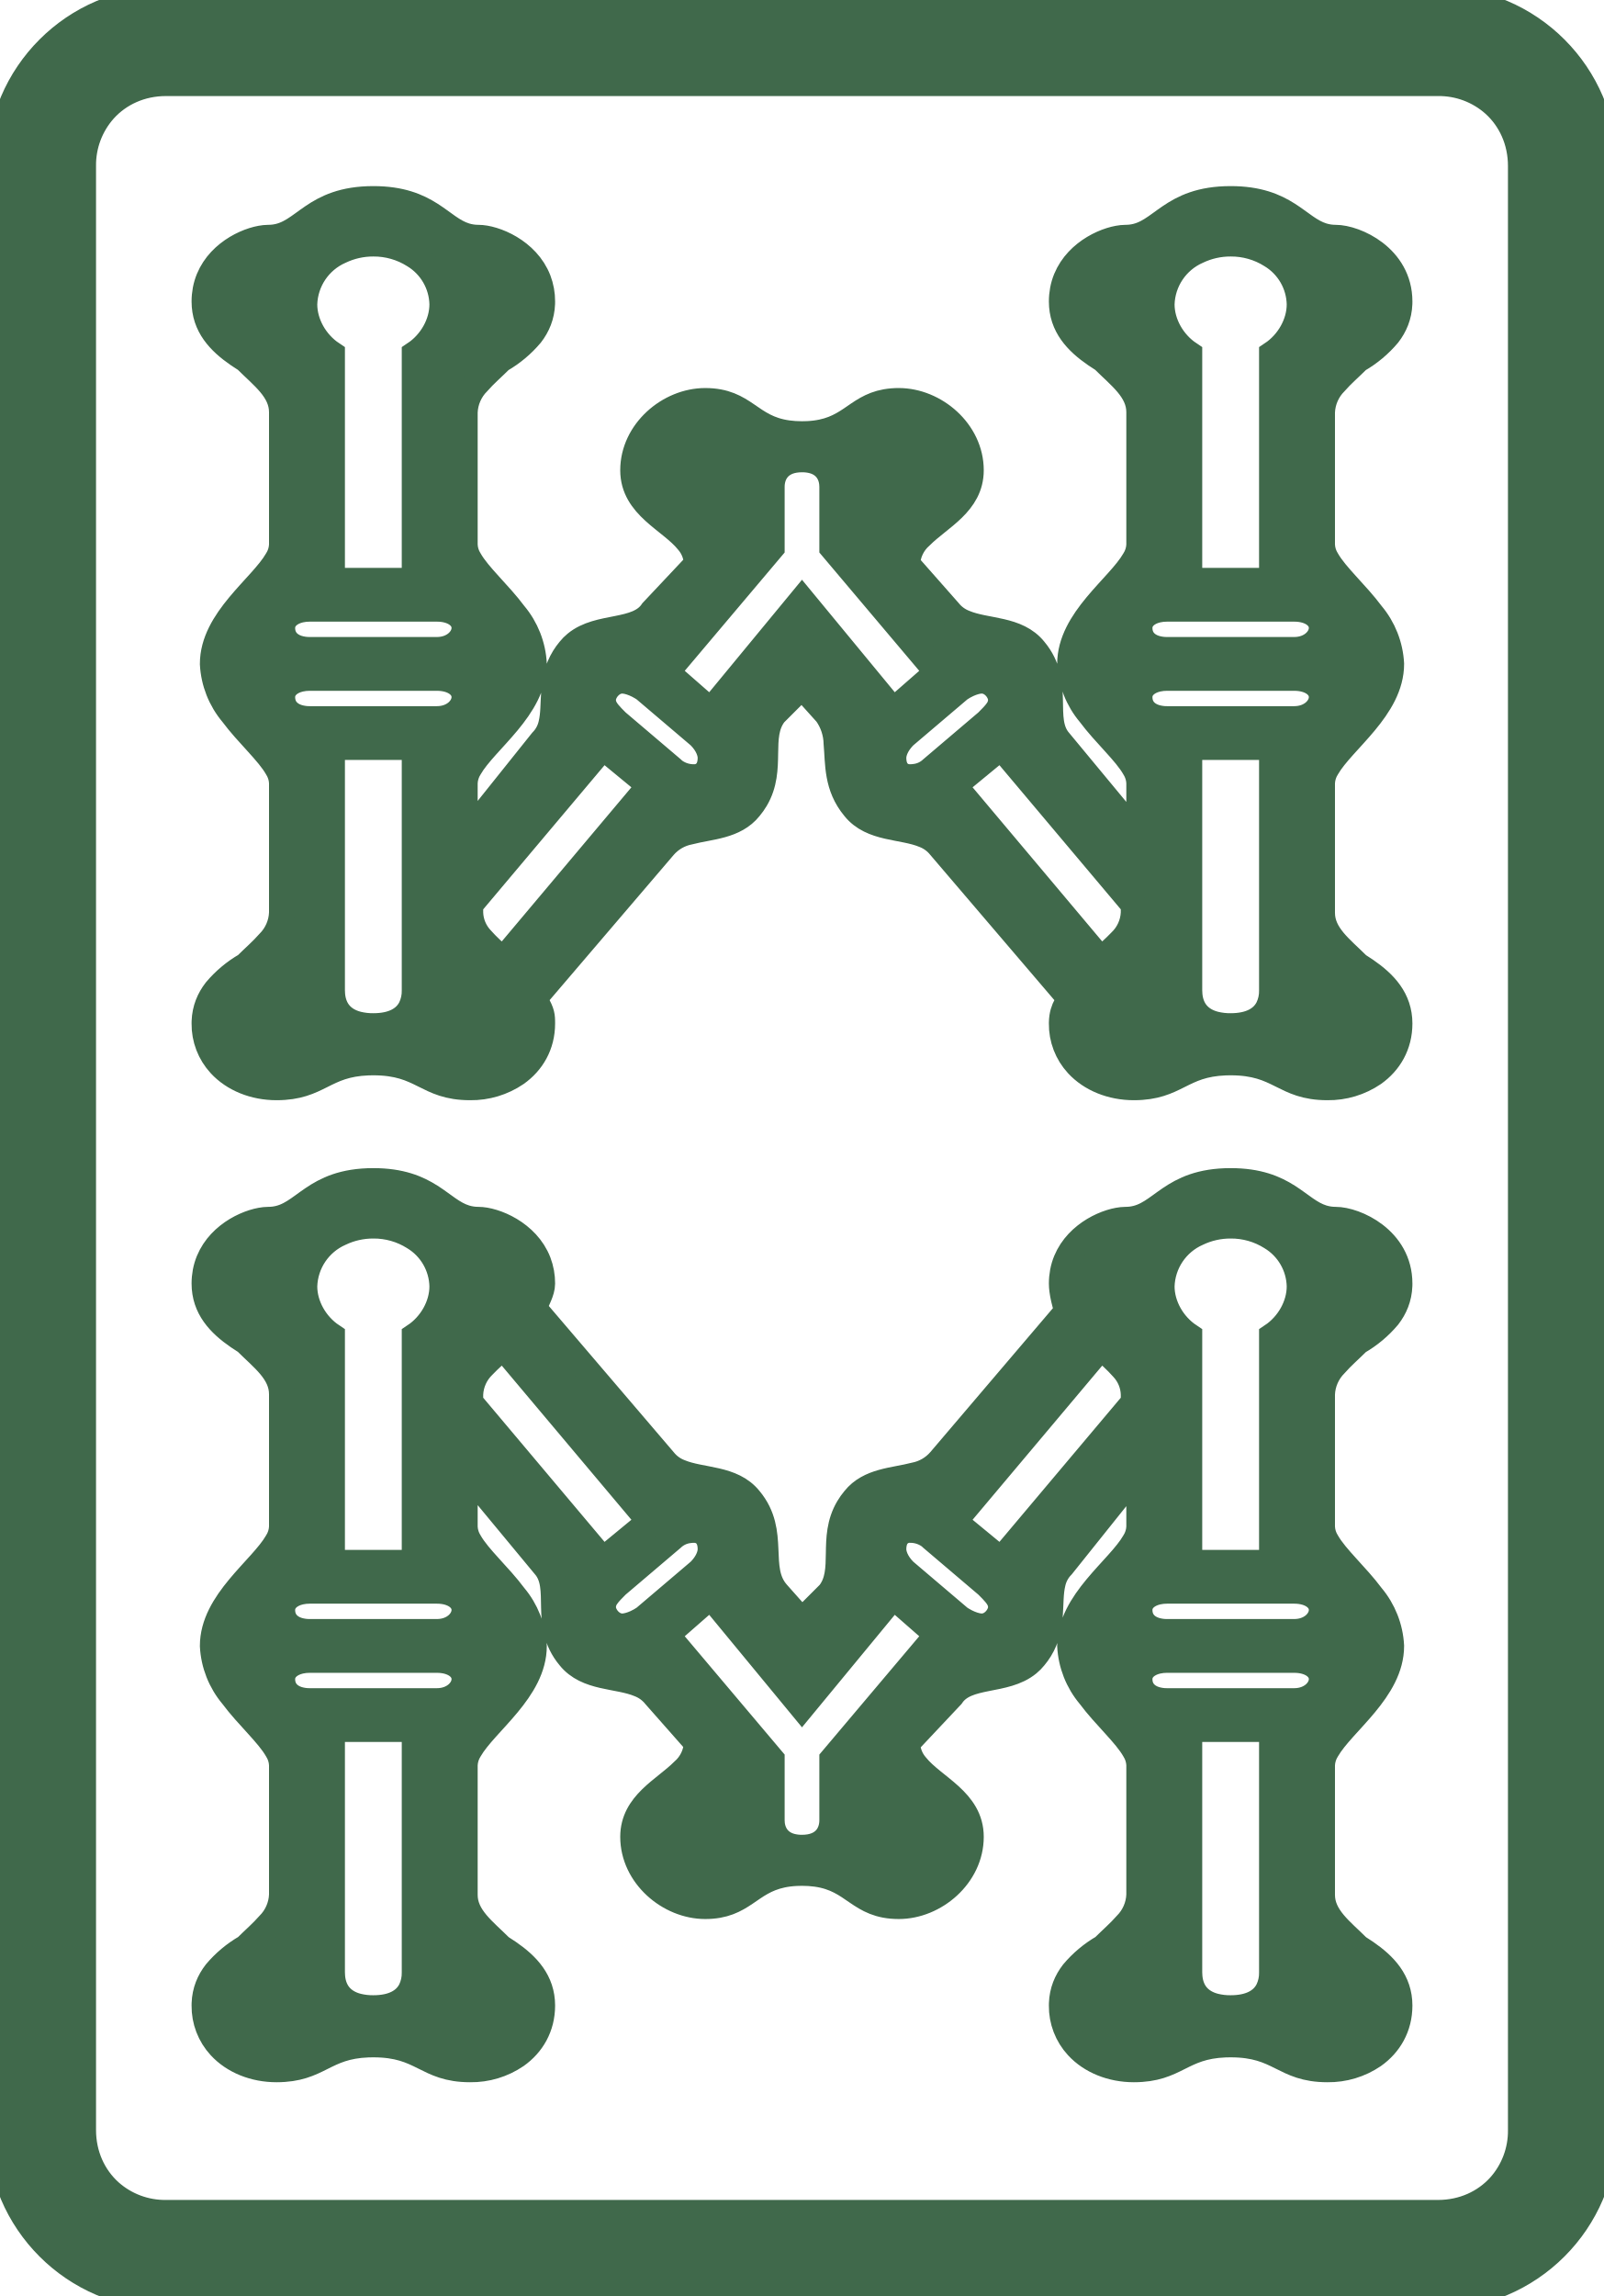
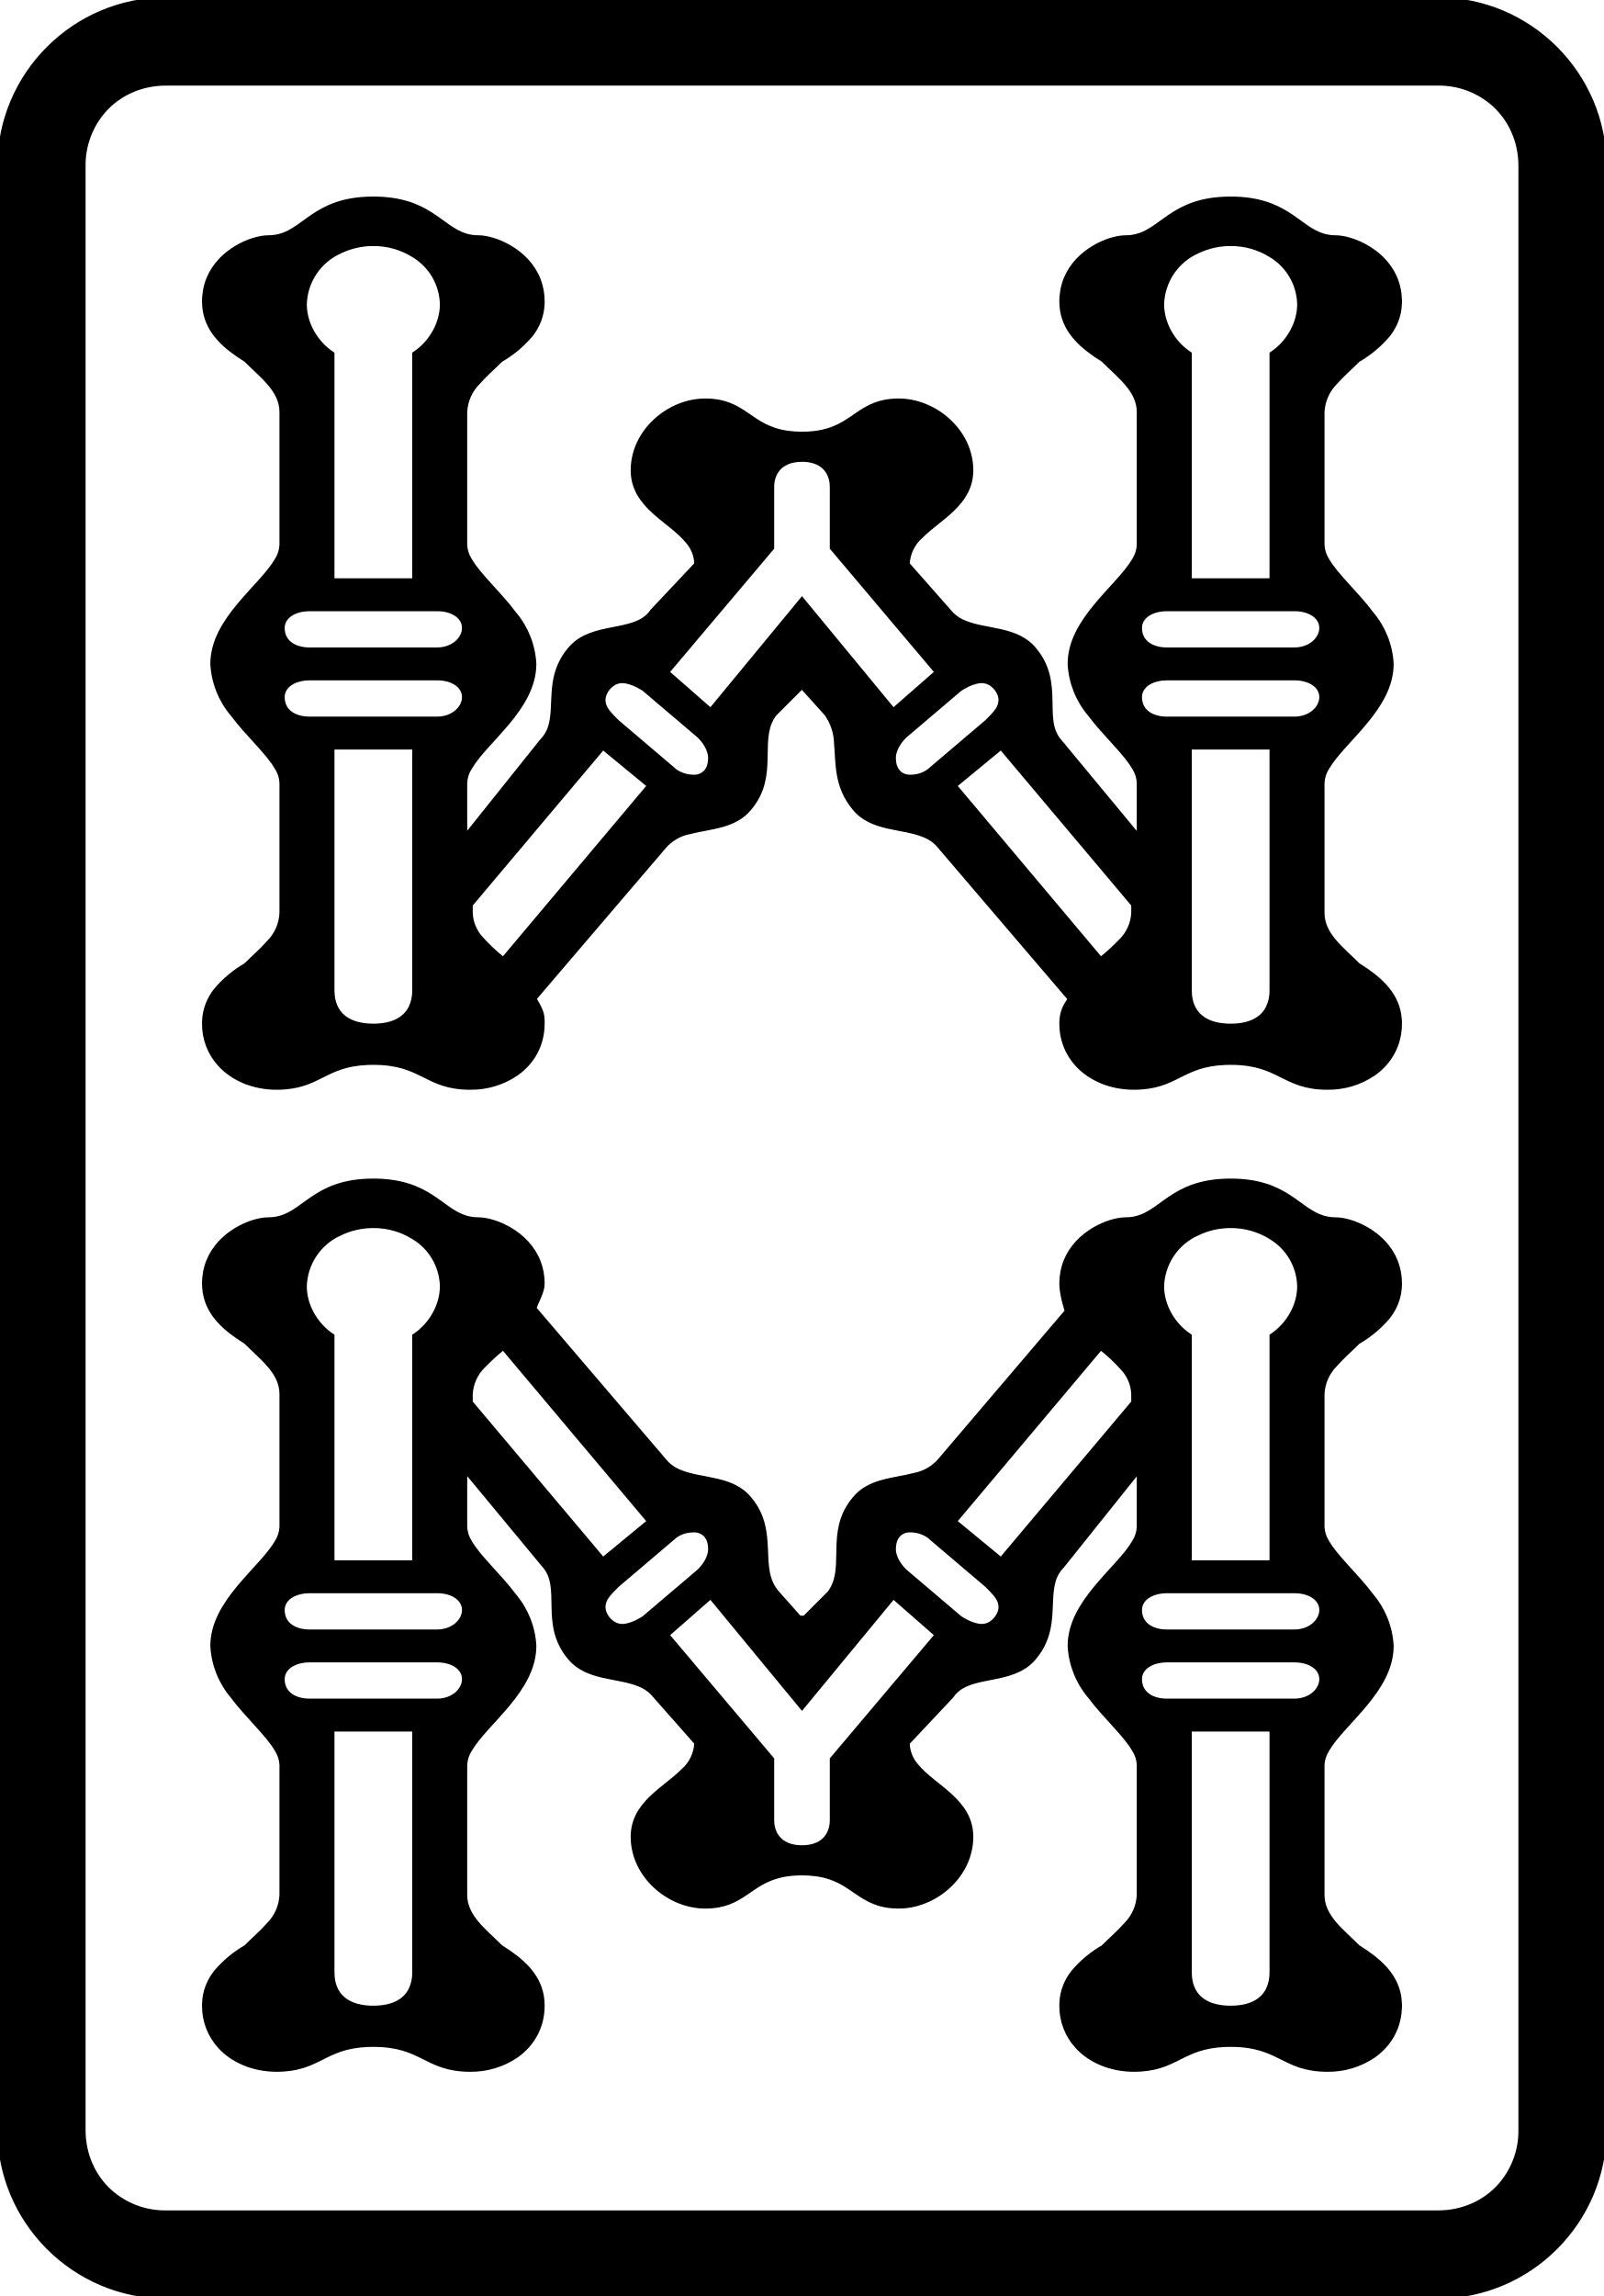
<svg xmlns="http://www.w3.org/2000/svg" width="58" height="83" viewBox="0 0 58 83">
-   <g id="svgGroup" stroke-linecap="round" fill-rule="evenodd" font-size="9pt" stroke="#40694b" stroke-width="0.25mm" fill="#40694b" style="stroke:#40694b;stroke-width:0.25mm;fill:#40694b">
+   <g id="svgGroup" stroke-linecap="round" fill-rule="evenodd" font-size="9pt" stroke="#000" stroke-width="0.05mm" fill="#000" style="stroke:#000;stroke-width:0.05mm;fill:#000">
    <path d="M 6 83 L 52 83 C 55.3 83 58 80.3 58 77 L 58 6 C 58 2.7 55.3 0 52 0 L 6 0 C 2.7 0 0 2.7 0 6 L 0 77 C 0 80.3 2.7 83 6 83 Z M 3 77 L 3 6 A 3.001 3.001 0 0 1 3.764 3.966 C 4.307 3.367 5.097 3 6 3 L 52 3 A 3.001 3.001 0 0 1 54.034 3.764 C 54.633 4.307 55 5.097 55 6 L 55 77 A 3.001 3.001 0 0 1 54.236 79.034 C 53.693 79.633 52.903 80 52 80 L 6 80 A 3.001 3.001 0 0 1 3.966 79.236 C 3.367 78.693 3 77.903 3 77 Z M 19.3 36.1 L 24 30.6 A 1.634 1.634 0 0 1 24.932 30.061 C 25.674 29.867 26.566 29.868 27.1 29.2 A 2.348 2.348 0 0 0 27.317 28.894 C 27.976 27.783 27.359 26.624 28 25.8 L 29 24.8 L 29.9 25.8 A 1.948 1.948 0 0 1 30.254 26.88 C 30.318 27.603 30.253 28.42 30.896 29.195 A 2.642 2.642 0 0 0 30.9 29.2 C 31.525 29.981 32.638 29.847 33.429 30.18 A 1.374 1.374 0 0 1 34 30.6 L 38.7 36.1 C 38.7 36.198 38.409 36.394 38.4 36.973 A 1.773 1.773 0 0 0 38.4 37 A 2.136 2.136 0 0 0 38.966 38.475 C 39.448 38.999 40.191 39.3 41 39.3 C 42.542 39.3 42.691 38.464 44.311 38.403 A 5.061 5.061 0 0 1 44.5 38.4 C 46.3 38.4 46.4 39.3 48 39.3 A 2.886 2.886 0 0 0 49.663 38.8 C 50.231 38.399 50.6 37.777 50.6 37 C 50.6 36.12 50.059 35.55 49.384 35.086 A 7.616 7.616 0 0 0 49.1 34.9 C 48.5 34.3 47.8 33.8 47.8 33 L 47.8 28.3 A 1.122 1.122 0 0 1 47.976 27.748 C 48.545 26.763 50.3 25.592 50.3 24 A 3.041 3.041 0 0 0 49.59 22.201 C 49.033 21.454 48.297 20.817 47.97 20.242 A 1.111 1.111 0 0 1 47.8 19.7 L 47.8 14.9 A 1.626 1.626 0 0 1 48.276 13.816 C 48.518 13.538 48.82 13.28 49.1 13 A 4.084 4.084 0 0 0 50.188 12.09 C 50.427 11.78 50.582 11.419 50.599 10.977 A 2.102 2.102 0 0 0 50.6 10.9 C 50.6 9.3 49 8.6 48.3 8.6 A 1.591 1.591 0 0 1 47.829 8.531 C 46.909 8.25 46.492 7.2 44.5 7.2 C 42.324 7.2 42.028 8.454 40.9 8.588 A 1.687 1.687 0 0 1 40.7 8.6 A 1.498 1.498 0 0 0 40.433 8.627 C 39.74 8.754 38.655 9.339 38.438 10.483 A 2.237 2.237 0 0 0 38.4 10.9 C 38.4 11.78 38.941 12.35 39.616 12.814 A 7.616 7.616 0 0 0 39.9 13 C 40.5 13.6 41.2 14.1 41.2 14.9 L 41.2 19.7 A 1.122 1.122 0 0 1 41.024 20.252 C 40.455 21.237 38.7 22.408 38.7 24 A 3.041 3.041 0 0 0 39.41 25.799 C 39.967 26.546 40.703 27.183 41.03 27.758 A 1.111 1.111 0 0 1 41.2 28.3 L 41.2 30.3 L 38.3 26.8 C 37.6 26 38.399 24.702 37.402 23.502 A 2.485 2.485 0 0 0 37.4 23.5 C 36.775 22.719 35.662 22.853 34.871 22.52 A 1.374 1.374 0 0 1 34.3 22.1 L 32.8 20.4 A 1.43 1.43 0 0 1 33.294 19.372 C 33.97 18.695 35.1 18.192 35.1 17 C 35.1 15.6 33.8 14.5 32.5 14.5 A 2.65 2.65 0 0 0 32.037 14.538 C 30.928 14.735 30.714 15.619 29.211 15.695 A 4.186 4.186 0 0 1 29 15.7 A 3.745 3.745 0 0 1 28.481 15.666 C 27.084 15.471 26.939 14.5 25.5 14.5 C 24.2 14.5 22.9 15.6 22.9 17 C 22.9 18.303 24.25 18.783 24.882 19.567 A 1.294 1.294 0 0 1 25.2 20.4 L 23.6 22.1 C 23.052 22.922 21.67 22.576 20.825 23.272 A 1.543 1.543 0 0 0 20.6 23.5 A 2.372 2.372 0 0 0 20.403 23.773 C 19.885 24.613 20.108 25.479 19.941 26.171 A 1.28 1.28 0 0 1 19.6 26.8 L 16.8 30.3 L 16.8 28.3 A 1.122 1.122 0 0 1 16.976 27.748 C 17.545 26.763 19.3 25.592 19.3 24 A 3.041 3.041 0 0 0 18.59 22.201 C 18.033 21.454 17.297 20.817 16.97 20.242 A 1.111 1.111 0 0 1 16.8 19.7 L 16.8 14.9 A 1.626 1.626 0 0 1 17.276 13.816 C 17.518 13.538 17.82 13.28 18.1 13 A 4.084 4.084 0 0 0 19.188 12.09 C 19.427 11.78 19.582 11.419 19.599 10.977 A 2.102 2.102 0 0 0 19.6 10.9 A 2.143 2.143 0 0 0 19.459 10.122 C 19.053 9.071 17.874 8.6 17.3 8.6 A 1.591 1.591 0 0 1 16.829 8.531 C 15.909 8.25 15.492 7.2 13.5 7.2 C 11.324 7.2 11.028 8.454 9.9 8.588 A 1.687 1.687 0 0 1 9.7 8.6 A 1.498 1.498 0 0 0 9.433 8.627 C 8.74 8.754 7.655 9.339 7.438 10.483 A 2.237 2.237 0 0 0 7.4 10.9 C 7.4 11.78 7.941 12.35 8.616 12.814 A 7.616 7.616 0 0 0 8.9 13 C 9.5 13.6 10.2 14.1 10.2 14.9 L 10.2 19.7 A 1.122 1.122 0 0 1 10.024 20.252 C 9.455 21.237 7.7 22.408 7.7 24 A 3.041 3.041 0 0 0 8.41 25.799 C 8.967 26.546 9.703 27.183 10.03 27.758 A 1.111 1.111 0 0 1 10.2 28.3 L 10.2 33 A 1.626 1.626 0 0 1 9.724 34.084 C 9.482 34.362 9.18 34.62 8.9 34.9 A 4.084 4.084 0 0 0 7.812 35.81 C 7.573 36.12 7.418 36.481 7.401 36.923 A 2.102 2.102 0 0 0 7.4 37 A 2.136 2.136 0 0 0 7.966 38.475 C 8.448 38.999 9.191 39.3 10 39.3 C 11.542 39.3 11.691 38.464 13.311 38.403 A 5.061 5.061 0 0 1 13.5 38.4 C 15.3 38.4 15.4 39.3 17 39.3 A 2.886 2.886 0 0 0 18.663 38.8 C 19.231 38.399 19.6 37.777 19.6 37 A 5.894 5.894 0 0 0 19.599 36.896 C 19.595 36.669 19.563 36.538 19.3 36.1 Z M 16.8 68.5 L 16.8 63.8 A 1.122 1.122 0 0 1 16.976 63.248 C 17.545 62.263 19.3 61.092 19.3 59.5 A 3.041 3.041 0 0 0 18.59 57.701 C 18.033 56.954 17.297 56.317 16.97 55.742 A 1.111 1.111 0 0 1 16.8 55.2 L 16.8 53.1 L 19.7 56.6 C 20.4 57.4 19.601 58.698 20.598 59.898 A 2.485 2.485 0 0 0 20.6 59.9 C 21.225 60.681 22.338 60.547 23.129 60.88 A 1.374 1.374 0 0 1 23.7 61.3 L 25.2 63 A 1.43 1.43 0 0 1 24.706 64.028 C 24.03 64.705 22.9 65.208 22.9 66.4 C 22.9 67.8 24.2 68.9 25.5 68.9 A 2.65 2.65 0 0 0 25.963 68.862 C 27.072 68.665 27.286 67.781 28.789 67.705 A 4.186 4.186 0 0 1 29 67.7 A 3.745 3.745 0 0 1 29.519 67.734 C 30.916 67.929 31.061 68.9 32.5 68.9 C 33.8 68.9 35.1 67.8 35.1 66.4 C 35.1 65.097 33.75 64.617 33.118 63.833 A 1.294 1.294 0 0 1 32.8 63 L 34.4 61.3 C 34.948 60.478 36.33 60.824 37.175 60.128 A 1.543 1.543 0 0 0 37.4 59.9 A 2.372 2.372 0 0 0 37.597 59.627 C 38.115 58.787 37.892 57.921 38.059 57.229 A 1.28 1.28 0 0 1 38.4 56.6 L 41.2 53.1 L 41.2 55.2 A 1.122 1.122 0 0 1 41.024 55.752 C 40.455 56.737 38.7 57.908 38.7 59.5 A 3.041 3.041 0 0 0 39.41 61.299 C 39.967 62.046 40.703 62.683 41.03 63.258 A 1.111 1.111 0 0 1 41.2 63.8 L 41.2 68.5 A 1.626 1.626 0 0 1 40.724 69.584 C 40.482 69.862 40.18 70.12 39.9 70.4 A 4.084 4.084 0 0 0 38.812 71.31 C 38.573 71.62 38.418 71.981 38.401 72.423 A 2.102 2.102 0 0 0 38.4 72.5 A 2.136 2.136 0 0 0 38.966 73.975 C 39.448 74.499 40.191 74.8 41 74.8 C 42.542 74.8 42.691 73.964 44.311 73.903 A 5.061 5.061 0 0 1 44.5 73.9 C 46.3 73.9 46.4 74.8 48 74.8 A 2.886 2.886 0 0 0 49.663 74.3 C 50.231 73.899 50.6 73.277 50.6 72.5 C 50.6 71.62 50.059 71.05 49.384 70.586 A 7.616 7.616 0 0 0 49.1 70.4 C 48.5 69.8 47.8 69.3 47.8 68.5 L 47.8 63.8 A 1.122 1.122 0 0 1 47.976 63.248 C 48.545 62.263 50.3 61.092 50.3 59.5 A 3.041 3.041 0 0 0 49.59 57.701 C 49.033 56.954 48.297 56.317 47.97 55.742 A 1.111 1.111 0 0 1 47.8 55.2 L 47.8 50.4 A 1.626 1.626 0 0 1 48.276 49.316 C 48.518 49.038 48.82 48.78 49.1 48.5 A 4.084 4.084 0 0 0 50.188 47.59 C 50.427 47.28 50.582 46.919 50.599 46.477 A 2.102 2.102 0 0 0 50.6 46.4 C 50.6 44.8 49 44.1 48.3 44.1 A 1.591 1.591 0 0 1 47.829 44.031 C 46.909 43.75 46.492 42.7 44.5 42.7 C 42.324 42.7 42.028 43.954 40.9 44.088 A 1.687 1.687 0 0 1 40.7 44.1 A 1.498 1.498 0 0 0 40.433 44.127 C 39.74 44.254 38.655 44.839 38.438 45.983 A 2.237 2.237 0 0 0 38.4 46.4 A 1.858 1.858 0 0 0 38.415 46.625 C 38.442 46.84 38.5 47.077 38.563 47.283 A 4.922 4.922 0 0 0 38.6 47.4 L 34 52.8 A 1.634 1.634 0 0 1 33.068 53.339 C 32.326 53.533 31.434 53.532 30.9 54.2 A 2.348 2.348 0 0 0 30.683 54.506 C 30.024 55.617 30.641 56.776 30 57.6 L 29.1 58.5 L 28.9 58.5 L 28.1 57.6 C 27.3 56.7 28.1 55.4 27.1 54.2 C 26.475 53.419 25.362 53.553 24.571 53.22 A 1.374 1.374 0 0 1 24 52.8 L 19.3 47.3 C 19.4 47 19.6 46.7 19.6 46.4 A 2.143 2.143 0 0 0 19.459 45.622 C 19.053 44.571 17.874 44.1 17.3 44.1 A 1.591 1.591 0 0 1 16.829 44.031 C 15.909 43.75 15.492 42.7 13.5 42.7 C 11.324 42.7 11.028 43.954 9.9 44.088 A 1.687 1.687 0 0 1 9.7 44.1 A 1.498 1.498 0 0 0 9.433 44.127 C 8.74 44.254 7.655 44.839 7.438 45.983 A 2.237 2.237 0 0 0 7.4 46.4 C 7.4 47.28 7.941 47.85 8.616 48.314 A 7.616 7.616 0 0 0 8.9 48.5 C 9.5 49.1 10.2 49.6 10.2 50.4 L 10.2 55.2 A 1.122 1.122 0 0 1 10.024 55.752 C 9.455 56.737 7.7 57.908 7.7 59.5 A 3.041 3.041 0 0 0 8.41 61.299 C 8.967 62.046 9.703 62.683 10.03 63.258 A 1.111 1.111 0 0 1 10.2 63.8 L 10.2 68.5 A 1.626 1.626 0 0 1 9.724 69.584 C 9.482 69.862 9.18 70.12 8.9 70.4 A 4.084 4.084 0 0 0 7.812 71.31 C 7.573 71.62 7.418 71.981 7.401 72.423 A 2.102 2.102 0 0 0 7.4 72.5 A 2.136 2.136 0 0 0 7.966 73.975 C 8.448 74.499 9.191 74.8 10 74.8 C 11.542 74.8 11.691 73.964 13.311 73.903 A 5.061 5.061 0 0 1 13.5 73.9 C 15.3 73.9 15.4 74.8 17 74.8 A 2.886 2.886 0 0 0 18.663 74.3 C 19.231 73.899 19.6 73.277 19.6 72.5 C 19.6 71.62 19.059 71.05 18.384 70.586 A 7.616 7.616 0 0 0 18.1 70.4 C 17.5 69.8 16.8 69.3 16.8 68.5 Z M 25.7 25.7 L 24.1 24.3 L 27.9 19.8 L 27.9 17.6 C 27.9 17.162 28.13 16.724 28.725 16.622 A 1.628 1.628 0 0 1 29 16.6 A 1.505 1.505 0 0 1 29.399 16.649 C 29.902 16.787 30.1 17.194 30.1 17.6 L 30.1 19.8 L 33.9 24.3 L 32.3 25.7 L 29 21.7 L 25.7 25.7 Z M 27.9 65.8 L 27.9 63.6 L 24.1 59.1 L 25.7 57.7 L 29 61.7 L 32.3 57.7 L 33.9 59.1 L 30.1 63.6 L 30.1 65.8 C 30.1 66.238 29.87 66.676 29.275 66.778 A 1.628 1.628 0 0 1 29 66.8 A 1.505 1.505 0 0 1 28.601 66.751 C 28.098 66.613 27.9 66.206 27.9 65.8 Z M 12 21 L 12 12.8 C 11.4 12.4 11 11.7 11 11 A 2.18 2.18 0 0 1 12.3 9.069 A 2.76 2.76 0 0 1 13.5 8.8 A 2.718 2.718 0 0 1 14.968 9.218 A 2.133 2.133 0 0 1 16 11 C 16 11.7 15.6 12.4 15 12.8 L 15 21 L 12 21 Z M 43 21 L 43 12.8 C 42.4 12.4 42 11.7 42 11 A 2.18 2.18 0 0 1 43.3 9.069 A 2.76 2.76 0 0 1 44.5 8.8 A 2.718 2.718 0 0 1 45.968 9.218 A 2.133 2.133 0 0 1 47 11 C 47 11.7 46.6 12.4 46 12.8 L 46 21 L 43 21 Z M 43 56.5 L 43 48.3 C 42.4 47.9 42 47.2 42 46.5 A 2.18 2.18 0 0 1 43.3 44.569 A 2.76 2.76 0 0 1 44.5 44.3 A 2.718 2.718 0 0 1 45.968 44.718 A 2.133 2.133 0 0 1 47 46.5 C 47 47.2 46.6 47.9 46 48.3 L 46 56.5 L 43 56.5 Z M 12 56.5 L 12 48.3 C 11.4 47.9 11 47.2 11 46.5 A 2.18 2.18 0 0 1 12.3 44.569 A 2.76 2.76 0 0 1 13.5 44.3 A 2.718 2.718 0 0 1 14.968 44.718 A 2.133 2.133 0 0 1 16 46.5 C 16 47.2 15.6 47.9 15 48.3 L 15 56.5 L 12 56.5 Z M 43 71.3 L 43 62.5 L 46 62.5 L 46 71.3 A 1.405 1.405 0 0 1 45.862 71.94 C 45.65 72.358 45.196 72.6 44.5 72.6 A 2.286 2.286 0 0 1 43.934 72.535 C 43.371 72.391 43.062 72.014 43.009 71.476 A 1.766 1.766 0 0 1 43 71.3 Z M 12 71.3 L 12 62.5 L 15 62.5 L 15 71.3 A 1.405 1.405 0 0 1 14.862 71.94 C 14.65 72.358 14.196 72.6 13.5 72.6 A 2.286 2.286 0 0 1 12.934 72.535 C 12.371 72.391 12.062 72.014 12.009 71.476 A 1.766 1.766 0 0 1 12 71.3 Z M 12 35.8 L 12 27 L 15 27 L 15 35.8 A 1.405 1.405 0 0 1 14.862 36.44 C 14.65 36.858 14.196 37.1 13.5 37.1 A 2.286 2.286 0 0 1 12.934 37.035 C 12.371 36.891 12.062 36.514 12.009 35.976 A 1.766 1.766 0 0 1 12 35.8 Z M 43 35.8 L 43 27 L 46 27 L 46 35.8 A 1.405 1.405 0 0 1 45.862 36.44 C 45.65 36.858 45.196 37.1 44.5 37.1 A 2.286 2.286 0 0 1 43.934 37.035 C 43.371 36.891 43.062 36.514 43.009 35.976 A 1.766 1.766 0 0 1 43 35.8 Z M 36.2 56.4 L 34.5 55 L 39.8 48.7 A 6.264 6.264 0 0 1 40.614 49.462 A 1.457 1.457 0 0 1 41 50.4 L 41 50.7 L 36.2 56.4 Z M 17 33 L 17 32.7 L 21.8 27 L 23.5 28.4 L 18.2 34.7 A 6.264 6.264 0 0 1 17.386 33.938 A 1.457 1.457 0 0 1 17 33 Z M 39.8 34.7 L 34.5 28.4 L 36.2 27 L 41 32.7 L 41 33 A 1.542 1.542 0 0 1 40.526 34.04 A 7.339 7.339 0 0 1 39.8 34.7 Z M 21.8 56.4 L 17 50.7 L 17 50.4 A 1.542 1.542 0 0 1 17.474 49.36 A 7.339 7.339 0 0 1 18.2 48.7 L 23.5 55 L 21.8 56.4 Z M 11.2 22 L 15.8 22 C 16.4 22 16.8 22.3 16.8 22.7 C 16.8 23.1 16.4 23.5 15.8 23.5 L 11.2 23.5 A 1.432 1.432 0 0 1 10.771 23.439 C 10.417 23.328 10.2 23.068 10.2 22.7 C 10.2 22.383 10.451 22.129 10.853 22.037 A 1.557 1.557 0 0 1 11.2 22 Z M 11.2 24.5 L 15.8 24.5 C 16.4 24.5 16.8 24.8 16.8 25.2 C 16.8 25.6 16.4 26 15.8 26 L 11.2 26 A 1.432 1.432 0 0 1 10.771 25.939 C 10.417 25.828 10.2 25.568 10.2 25.2 C 10.2 24.883 10.451 24.629 10.853 24.537 A 1.557 1.557 0 0 1 11.2 24.5 Z M 11.2 57.5 L 15.8 57.5 C 16.4 57.5 16.8 57.8 16.8 58.2 C 16.8 58.6 16.4 59 15.8 59 L 11.2 59 A 1.432 1.432 0 0 1 10.771 58.939 C 10.417 58.828 10.2 58.568 10.2 58.2 C 10.2 57.883 10.451 57.629 10.853 57.537 A 1.557 1.557 0 0 1 11.2 57.5 Z M 11.2 60 L 15.8 60 C 16.4 60 16.8 60.3 16.8 60.7 C 16.8 61.1 16.4 61.5 15.8 61.5 L 11.2 61.5 A 1.432 1.432 0 0 1 10.771 61.439 C 10.417 61.328 10.2 61.068 10.2 60.7 C 10.2 60.383 10.451 60.129 10.853 60.037 A 1.557 1.557 0 0 1 11.2 60 Z M 42.2 22 L 46.8 22 C 47.4 22 47.8 22.3 47.8 22.7 C 47.8 23.1 47.4 23.5 46.8 23.5 L 42.2 23.5 A 1.432 1.432 0 0 1 41.771 23.439 C 41.417 23.328 41.2 23.068 41.2 22.7 C 41.2 22.383 41.451 22.129 41.853 22.037 A 1.557 1.557 0 0 1 42.2 22 Z M 42.2 24.5 L 46.8 24.5 C 47.4 24.5 47.8 24.8 47.8 25.2 C 47.8 25.6 47.4 26 46.8 26 L 42.2 26 A 1.432 1.432 0 0 1 41.771 25.939 C 41.417 25.828 41.2 25.568 41.2 25.2 C 41.2 24.883 41.451 24.629 41.853 24.537 A 1.557 1.557 0 0 1 42.2 24.5 Z M 42.2 57.5 L 46.8 57.5 C 47.4 57.5 47.8 57.8 47.8 58.2 C 47.8 58.6 47.4 59 46.8 59 L 42.2 59 A 1.432 1.432 0 0 1 41.771 58.939 C 41.417 58.828 41.2 58.568 41.2 58.2 C 41.2 57.883 41.451 57.629 41.853 57.537 A 1.557 1.557 0 0 1 42.2 57.5 Z M 42.2 60 L 46.8 60 C 47.4 60 47.8 60.3 47.8 60.7 C 47.8 61.1 47.4 61.5 46.8 61.5 L 42.2 61.5 A 1.432 1.432 0 0 1 41.771 61.439 C 41.417 61.328 41.2 61.068 41.2 60.7 C 41.2 60.383 41.451 60.129 41.853 60.037 A 1.557 1.557 0 0 1 42.2 60 Z M 32.7 26.6 L 34.7 24.9 A 2.19 2.19 0 0 1 35.005 24.729 C 35.176 24.652 35.334 24.609 35.46 24.601 A 0.66 0.66 0 0 1 35.5 24.6 C 35.9 24.6 36.2 25 36.2 25.3 A 0.67 0.67 0 0 1 36.067 25.694 C 35.979 25.821 35.852 25.948 35.7 26.1 L 33.7 27.8 A 1.074 1.074 0 0 1 33.096 28.086 A 1.338 1.338 0 0 1 32.9 28.1 C 32.649 28.1 32.398 27.96 32.323 27.622 A 1.019 1.019 0 0 1 32.3 27.4 C 32.3 27.237 32.366 27.008 32.553 26.767 A 1.744 1.744 0 0 1 32.7 26.6 Z M 22.3 57.3 L 24.3 55.6 A 1.074 1.074 0 0 1 24.904 55.314 A 1.338 1.338 0 0 1 25.1 55.3 C 25.351 55.3 25.602 55.44 25.677 55.778 A 1.019 1.019 0 0 1 25.7 56 C 25.7 56.163 25.634 56.392 25.447 56.633 A 1.744 1.744 0 0 1 25.3 56.8 L 23.3 58.5 A 2.19 2.19 0 0 1 22.995 58.671 C 22.824 58.748 22.666 58.791 22.54 58.799 A 0.66 0.66 0 0 1 22.5 58.8 C 22.1 58.8 21.8 58.4 21.8 58.1 A 0.67 0.67 0 0 1 21.933 57.706 C 22.021 57.579 22.148 57.452 22.3 57.3 Z M 24.3 27.8 L 22.3 26.1 C 22.057 25.857 21.88 25.68 21.821 25.463 A 0.617 0.617 0 0 1 21.8 25.3 A 0.536 0.536 0 0 1 21.816 25.172 C 21.884 24.898 22.155 24.6 22.5 24.6 A 0.873 0.873 0 0 1 22.69 24.624 C 22.845 24.659 23.029 24.733 23.216 24.847 A 2.312 2.312 0 0 1 23.3 24.9 L 25.3 26.6 A 1.692 1.692 0 0 1 25.489 26.823 C 25.602 26.984 25.662 27.137 25.687 27.266 A 0.721 0.721 0 0 1 25.7 27.4 A 0.991 0.991 0 0 1 25.67 27.65 C 25.645 27.746 25.606 27.825 25.556 27.888 A 0.567 0.567 0 0 1 25.1 28.1 A 1.193 1.193 0 0 1 24.411 27.894 A 0.89 0.89 0 0 1 24.3 27.8 Z M 34.7 58.5 L 32.7 56.8 A 1.692 1.692 0 0 1 32.511 56.577 C 32.398 56.416 32.338 56.263 32.313 56.134 A 0.721 0.721 0 0 1 32.3 56 A 0.991 0.991 0 0 1 32.33 55.75 C 32.355 55.654 32.394 55.575 32.444 55.512 A 0.567 0.567 0 0 1 32.9 55.3 A 1.193 1.193 0 0 1 33.589 55.506 A 0.89 0.89 0 0 1 33.7 55.6 L 35.7 57.3 C 35.943 57.543 36.12 57.72 36.179 57.937 A 0.617 0.617 0 0 1 36.2 58.1 A 0.536 0.536 0 0 1 36.184 58.228 C 36.116 58.502 35.845 58.8 35.5 58.8 A 0.873 0.873 0 0 1 35.31 58.776 C 35.155 58.741 34.971 58.667 34.784 58.553 A 2.312 2.312 0 0 1 34.7 58.5 Z" vector-effect="non-scaling-stroke" />
  </g>
</svg>
